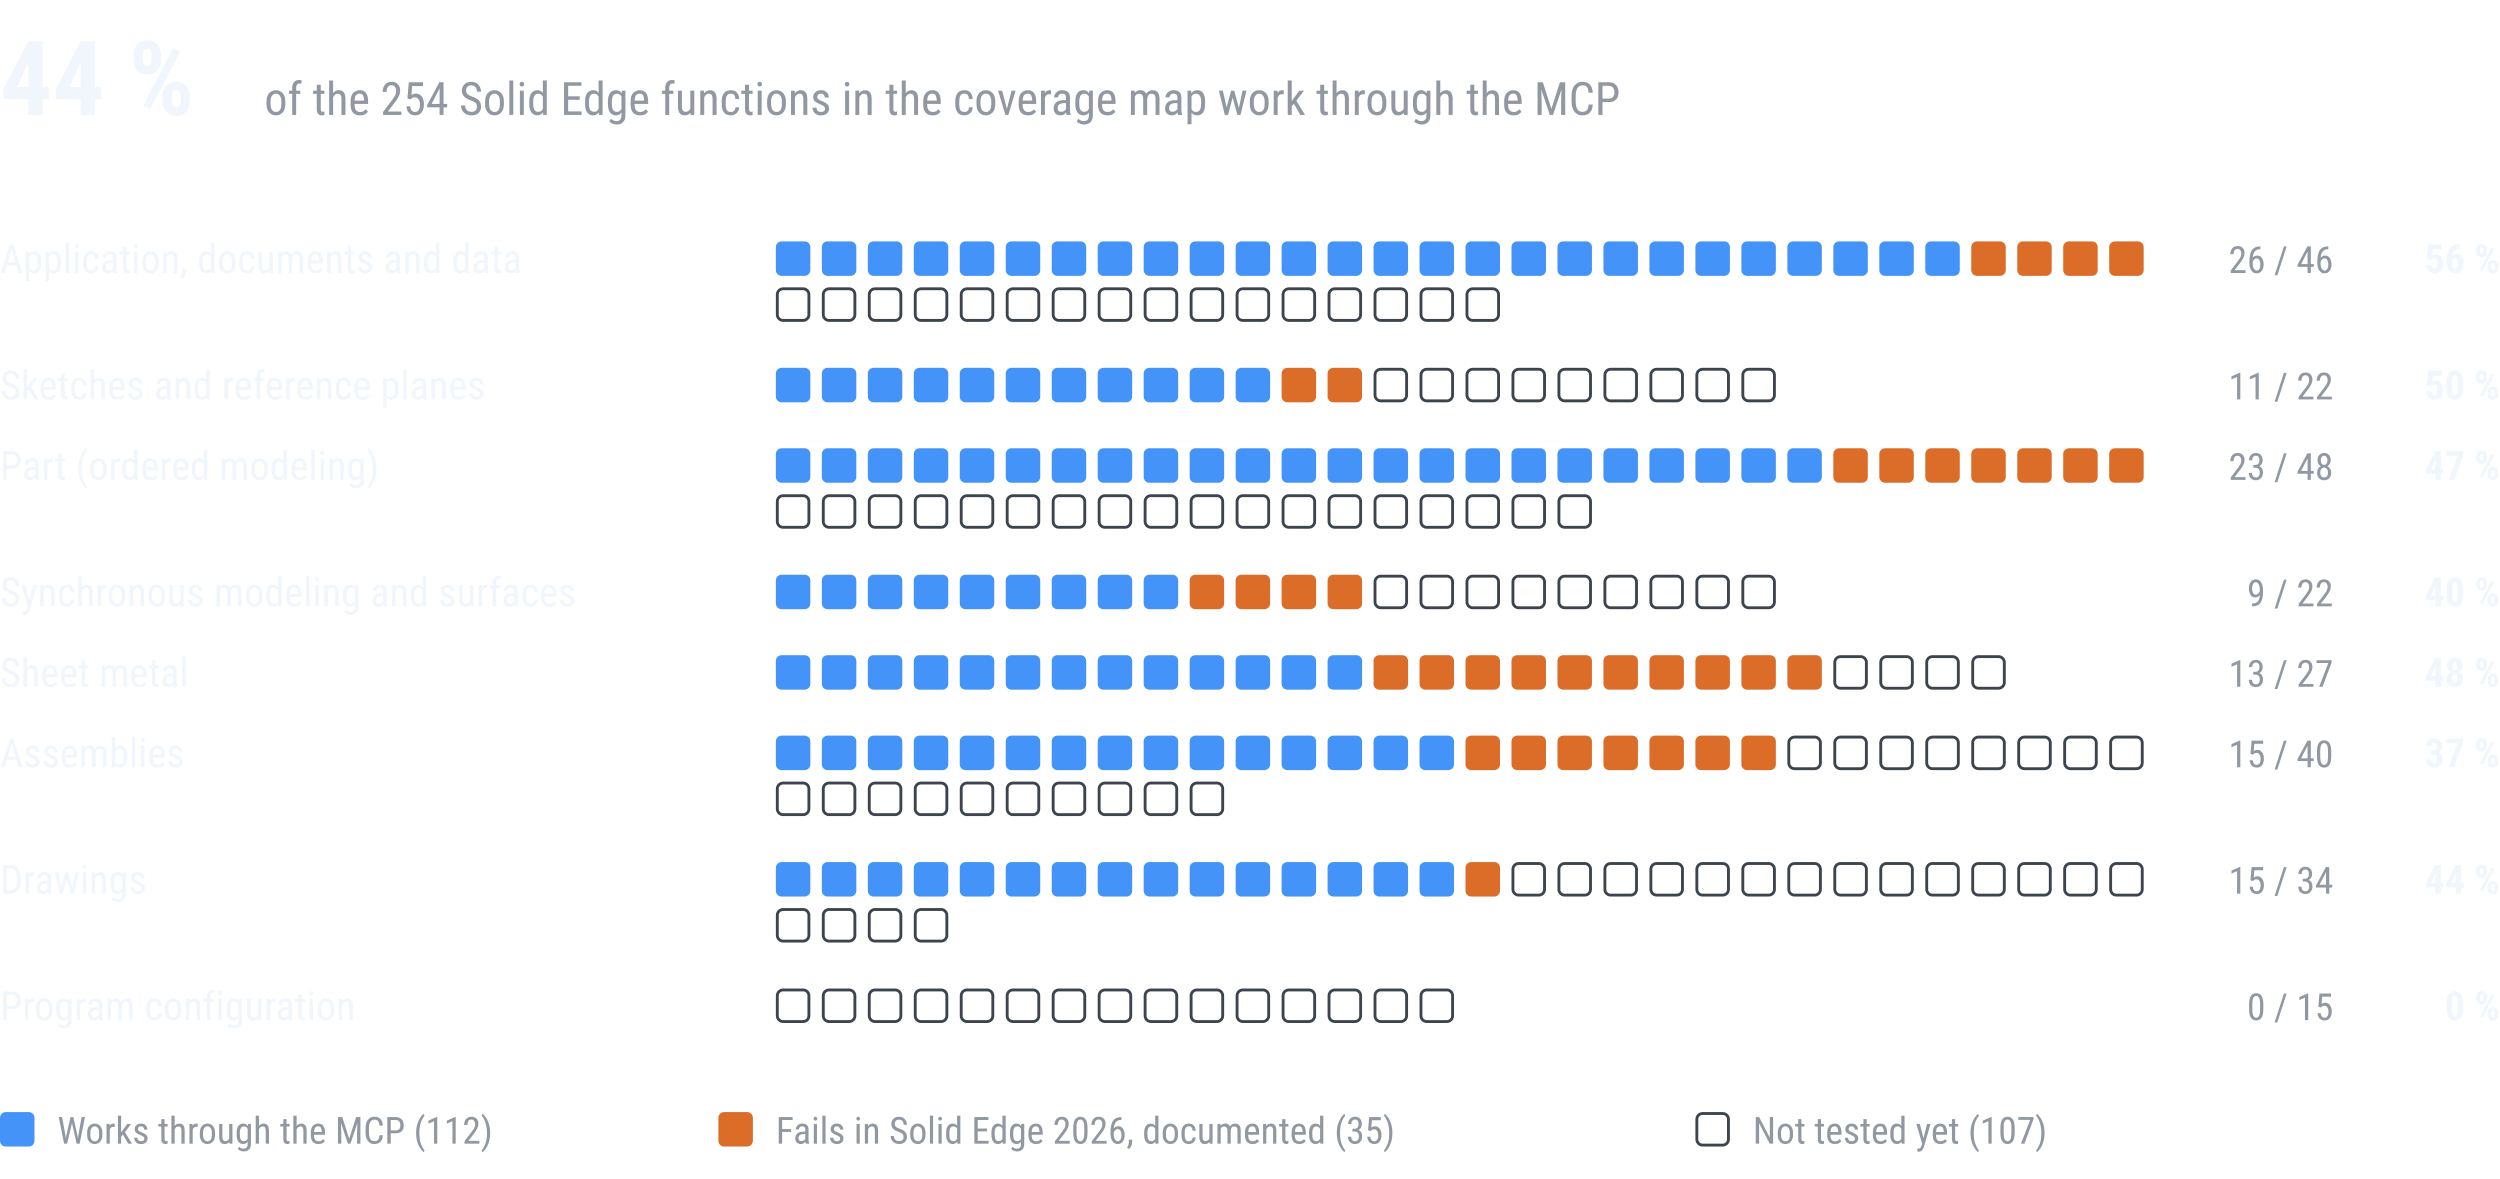
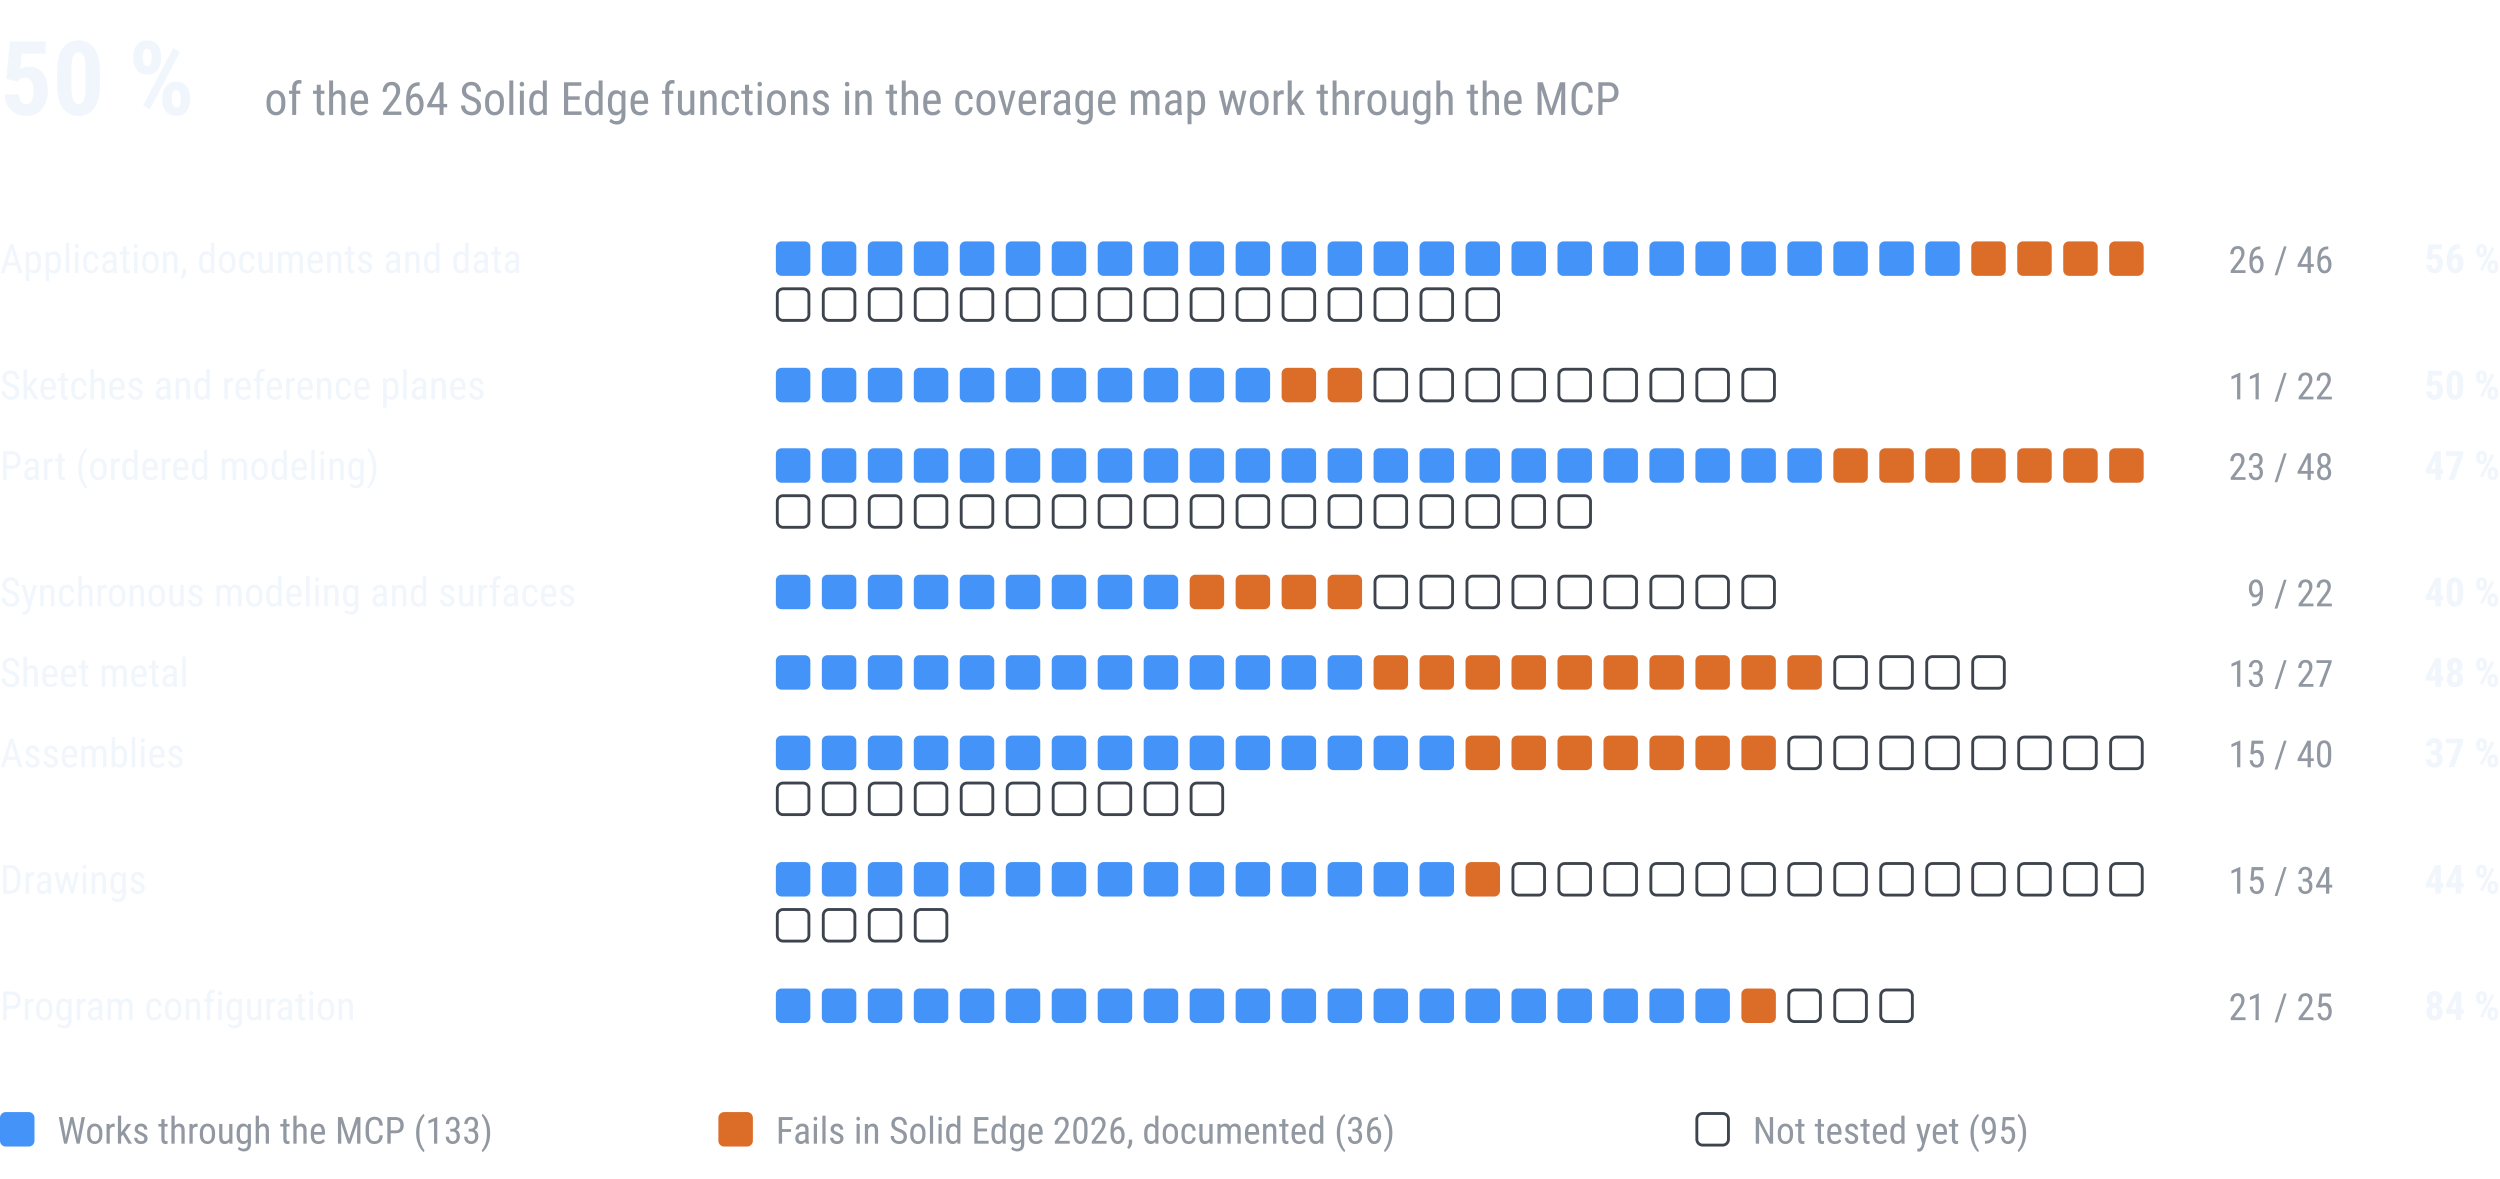
<svg xmlns="http://www.w3.org/2000/svg" width="870" height="410" viewBox="0 0 870 410" role="img" aria-labelledby="title desc">
  <g font-family="Bahnschrift, 'DIN Alternate', 'DIN 1451', D-DIN, Barlow, 'Roboto Condensed', 'Arial Narrow', sans-serif">
-     <text x="0" y="40" font-size="36" font-weight="600" fill="#f0f6fc">44 %</text>
-     <text x="92" y="40" font-size="16" fill="#9198a1">of the 254 Solid Edge functions in the coverage map work through the MCP</text>
+     <text x="0" y="40" font-size="36" font-weight="600" fill="#f0f6fc">50 %</text>
+     <text x="92" y="40" font-size="16" fill="#9198a1">of the 264 Solid Edge functions in the coverage map work through the MCP</text>
    <text x="0" y="95" font-size="14" fill="#f0f6fc">Application, documents and data</text>
    <rect x="270" y="84" width="12" height="12" rx="2" fill="#4493f8" />
    <rect x="286" y="84" width="12" height="12" rx="2" fill="#4493f8" />
    <rect x="302" y="84" width="12" height="12" rx="2" fill="#4493f8" />
    <rect x="318" y="84" width="12" height="12" rx="2" fill="#4493f8" />
    <rect x="334" y="84" width="12" height="12" rx="2" fill="#4493f8" />
    <rect x="350" y="84" width="12" height="12" rx="2" fill="#4493f8" />
    <rect x="366" y="84" width="12" height="12" rx="2" fill="#4493f8" />
    <rect x="382" y="84" width="12" height="12" rx="2" fill="#4493f8" />
    <rect x="398" y="84" width="12" height="12" rx="2" fill="#4493f8" />
    <rect x="414" y="84" width="12" height="12" rx="2" fill="#4493f8" />
    <rect x="430" y="84" width="12" height="12" rx="2" fill="#4493f8" />
    <rect x="446" y="84" width="12" height="12" rx="2" fill="#4493f8" />
    <rect x="462" y="84" width="12" height="12" rx="2" fill="#4493f8" />
    <rect x="478" y="84" width="12" height="12" rx="2" fill="#4493f8" />
    <rect x="494" y="84" width="12" height="12" rx="2" fill="#4493f8" />
    <rect x="510" y="84" width="12" height="12" rx="2" fill="#4493f8" />
    <rect x="526" y="84" width="12" height="12" rx="2" fill="#4493f8" />
    <rect x="542" y="84" width="12" height="12" rx="2" fill="#4493f8" />
    <rect x="558" y="84" width="12" height="12" rx="2" fill="#4493f8" />
    <rect x="574" y="84" width="12" height="12" rx="2" fill="#4493f8" />
    <rect x="590" y="84" width="12" height="12" rx="2" fill="#4493f8" />
    <rect x="606" y="84" width="12" height="12" rx="2" fill="#4493f8" />
    <rect x="622" y="84" width="12" height="12" rx="2" fill="#4493f8" />
    <rect x="638" y="84" width="12" height="12" rx="2" fill="#4493f8" />
    <rect x="654" y="84" width="12" height="12" rx="2" fill="#4493f8" />
    <rect x="670" y="84" width="12" height="12" rx="2" fill="#4493f8" />
    <rect x="686" y="84" width="12" height="12" rx="2" fill="#db6d28" />
    <rect x="702" y="84" width="12" height="12" rx="2" fill="#db6d28" />
    <rect x="718" y="84" width="12" height="12" rx="2" fill="#db6d28" />
    <rect x="734" y="84" width="12" height="12" rx="2" fill="#db6d28" />
    <rect x="270.5" y="100.5" width="11" height="11" rx="2" fill="none" stroke="#3d444d" />
    <rect x="286.5" y="100.5" width="11" height="11" rx="2" fill="none" stroke="#3d444d" />
    <rect x="302.5" y="100.5" width="11" height="11" rx="2" fill="none" stroke="#3d444d" />
    <rect x="318.5" y="100.5" width="11" height="11" rx="2" fill="none" stroke="#3d444d" />
    <rect x="334.5" y="100.5" width="11" height="11" rx="2" fill="none" stroke="#3d444d" />
    <rect x="350.5" y="100.5" width="11" height="11" rx="2" fill="none" stroke="#3d444d" />
    <rect x="366.5" y="100.5" width="11" height="11" rx="2" fill="none" stroke="#3d444d" />
    <rect x="382.5" y="100.5" width="11" height="11" rx="2" fill="none" stroke="#3d444d" />
    <rect x="398.5" y="100.5" width="11" height="11" rx="2" fill="none" stroke="#3d444d" />
    <rect x="414.5" y="100.5" width="11" height="11" rx="2" fill="none" stroke="#3d444d" />
    <rect x="430.5" y="100.5" width="11" height="11" rx="2" fill="none" stroke="#3d444d" />
    <rect x="446.5" y="100.5" width="11" height="11" rx="2" fill="none" stroke="#3d444d" />
    <rect x="462.5" y="100.5" width="11" height="11" rx="2" fill="none" stroke="#3d444d" />
    <rect x="478.5" y="100.5" width="11" height="11" rx="2" fill="none" stroke="#3d444d" />
    <rect x="494.5" y="100.5" width="11" height="11" rx="2" fill="none" stroke="#3d444d" />
    <rect x="510.5" y="100.5" width="11" height="11" rx="2" fill="none" stroke="#3d444d" />
    <text x="812" y="95" font-size="13" text-anchor="end" fill="#9198a1">26 / 46</text>
    <text x="870" y="95" font-size="14" font-weight="600" text-anchor="end" fill="#f0f6fc">56 %</text>
    <text x="0" y="139" font-size="14" fill="#f0f6fc">Sketches and reference planes</text>
    <rect x="270" y="128" width="12" height="12" rx="2" fill="#4493f8" />
    <rect x="286" y="128" width="12" height="12" rx="2" fill="#4493f8" />
    <rect x="302" y="128" width="12" height="12" rx="2" fill="#4493f8" />
    <rect x="318" y="128" width="12" height="12" rx="2" fill="#4493f8" />
    <rect x="334" y="128" width="12" height="12" rx="2" fill="#4493f8" />
    <rect x="350" y="128" width="12" height="12" rx="2" fill="#4493f8" />
    <rect x="366" y="128" width="12" height="12" rx="2" fill="#4493f8" />
    <rect x="382" y="128" width="12" height="12" rx="2" fill="#4493f8" />
    <rect x="398" y="128" width="12" height="12" rx="2" fill="#4493f8" />
    <rect x="414" y="128" width="12" height="12" rx="2" fill="#4493f8" />
    <rect x="430" y="128" width="12" height="12" rx="2" fill="#4493f8" />
    <rect x="446" y="128" width="12" height="12" rx="2" fill="#db6d28" />
    <rect x="462" y="128" width="12" height="12" rx="2" fill="#db6d28" />
    <rect x="478.5" y="128.5" width="11" height="11" rx="2" fill="none" stroke="#3d444d" />
    <rect x="494.5" y="128.5" width="11" height="11" rx="2" fill="none" stroke="#3d444d" />
    <rect x="510.5" y="128.5" width="11" height="11" rx="2" fill="none" stroke="#3d444d" />
    <rect x="526.5" y="128.5" width="11" height="11" rx="2" fill="none" stroke="#3d444d" />
    <rect x="542.5" y="128.5" width="11" height="11" rx="2" fill="none" stroke="#3d444d" />
    <rect x="558.5" y="128.5" width="11" height="11" rx="2" fill="none" stroke="#3d444d" />
    <rect x="574.5" y="128.5" width="11" height="11" rx="2" fill="none" stroke="#3d444d" />
    <rect x="590.5" y="128.5" width="11" height="11" rx="2" fill="none" stroke="#3d444d" />
    <rect x="606.5" y="128.5" width="11" height="11" rx="2" fill="none" stroke="#3d444d" />
    <text x="812" y="139" font-size="13" text-anchor="end" fill="#9198a1">11 / 22</text>
    <text x="870" y="139" font-size="14" font-weight="600" text-anchor="end" fill="#f0f6fc">50 %</text>
    <text x="0" y="167" font-size="14" fill="#f0f6fc">Part (ordered modeling)</text>
    <rect x="270" y="156" width="12" height="12" rx="2" fill="#4493f8" />
    <rect x="286" y="156" width="12" height="12" rx="2" fill="#4493f8" />
    <rect x="302" y="156" width="12" height="12" rx="2" fill="#4493f8" />
    <rect x="318" y="156" width="12" height="12" rx="2" fill="#4493f8" />
    <rect x="334" y="156" width="12" height="12" rx="2" fill="#4493f8" />
    <rect x="350" y="156" width="12" height="12" rx="2" fill="#4493f8" />
    <rect x="366" y="156" width="12" height="12" rx="2" fill="#4493f8" />
    <rect x="382" y="156" width="12" height="12" rx="2" fill="#4493f8" />
    <rect x="398" y="156" width="12" height="12" rx="2" fill="#4493f8" />
    <rect x="414" y="156" width="12" height="12" rx="2" fill="#4493f8" />
    <rect x="430" y="156" width="12" height="12" rx="2" fill="#4493f8" />
    <rect x="446" y="156" width="12" height="12" rx="2" fill="#4493f8" />
    <rect x="462" y="156" width="12" height="12" rx="2" fill="#4493f8" />
    <rect x="478" y="156" width="12" height="12" rx="2" fill="#4493f8" />
    <rect x="494" y="156" width="12" height="12" rx="2" fill="#4493f8" />
    <rect x="510" y="156" width="12" height="12" rx="2" fill="#4493f8" />
    <rect x="526" y="156" width="12" height="12" rx="2" fill="#4493f8" />
    <rect x="542" y="156" width="12" height="12" rx="2" fill="#4493f8" />
    <rect x="558" y="156" width="12" height="12" rx="2" fill="#4493f8" />
    <rect x="574" y="156" width="12" height="12" rx="2" fill="#4493f8" />
    <rect x="590" y="156" width="12" height="12" rx="2" fill="#4493f8" />
    <rect x="606" y="156" width="12" height="12" rx="2" fill="#4493f8" />
    <rect x="622" y="156" width="12" height="12" rx="2" fill="#4493f8" />
    <rect x="638" y="156" width="12" height="12" rx="2" fill="#db6d28" />
    <rect x="654" y="156" width="12" height="12" rx="2" fill="#db6d28" />
    <rect x="670" y="156" width="12" height="12" rx="2" fill="#db6d28" />
    <rect x="686" y="156" width="12" height="12" rx="2" fill="#db6d28" />
    <rect x="702" y="156" width="12" height="12" rx="2" fill="#db6d28" />
    <rect x="718" y="156" width="12" height="12" rx="2" fill="#db6d28" />
    <rect x="734" y="156" width="12" height="12" rx="2" fill="#db6d28" />
    <rect x="270.5" y="172.5" width="11" height="11" rx="2" fill="none" stroke="#3d444d" />
    <rect x="286.5" y="172.5" width="11" height="11" rx="2" fill="none" stroke="#3d444d" />
    <rect x="302.5" y="172.5" width="11" height="11" rx="2" fill="none" stroke="#3d444d" />
    <rect x="318.5" y="172.5" width="11" height="11" rx="2" fill="none" stroke="#3d444d" />
    <rect x="334.5" y="172.5" width="11" height="11" rx="2" fill="none" stroke="#3d444d" />
    <rect x="350.5" y="172.5" width="11" height="11" rx="2" fill="none" stroke="#3d444d" />
    <rect x="366.5" y="172.5" width="11" height="11" rx="2" fill="none" stroke="#3d444d" />
    <rect x="382.5" y="172.5" width="11" height="11" rx="2" fill="none" stroke="#3d444d" />
    <rect x="398.5" y="172.5" width="11" height="11" rx="2" fill="none" stroke="#3d444d" />
    <rect x="414.5" y="172.5" width="11" height="11" rx="2" fill="none" stroke="#3d444d" />
    <rect x="430.5" y="172.5" width="11" height="11" rx="2" fill="none" stroke="#3d444d" />
    <rect x="446.5" y="172.5" width="11" height="11" rx="2" fill="none" stroke="#3d444d" />
    <rect x="462.5" y="172.5" width="11" height="11" rx="2" fill="none" stroke="#3d444d" />
    <rect x="478.5" y="172.5" width="11" height="11" rx="2" fill="none" stroke="#3d444d" />
    <rect x="494.5" y="172.5" width="11" height="11" rx="2" fill="none" stroke="#3d444d" />
    <rect x="510.5" y="172.5" width="11" height="11" rx="2" fill="none" stroke="#3d444d" />
    <rect x="526.5" y="172.5" width="11" height="11" rx="2" fill="none" stroke="#3d444d" />
    <rect x="542.5" y="172.5" width="11" height="11" rx="2" fill="none" stroke="#3d444d" />
    <text x="812" y="167" font-size="13" text-anchor="end" fill="#9198a1">23 / 48</text>
    <text x="870" y="167" font-size="14" font-weight="600" text-anchor="end" fill="#f0f6fc">47 %</text>
    <text x="0" y="211" font-size="14" fill="#f0f6fc">Synchronous modeling and surfaces</text>
    <rect x="270" y="200" width="12" height="12" rx="2" fill="#4493f8" />
    <rect x="286" y="200" width="12" height="12" rx="2" fill="#4493f8" />
    <rect x="302" y="200" width="12" height="12" rx="2" fill="#4493f8" />
    <rect x="318" y="200" width="12" height="12" rx="2" fill="#4493f8" />
    <rect x="334" y="200" width="12" height="12" rx="2" fill="#4493f8" />
    <rect x="350" y="200" width="12" height="12" rx="2" fill="#4493f8" />
    <rect x="366" y="200" width="12" height="12" rx="2" fill="#4493f8" />
    <rect x="382" y="200" width="12" height="12" rx="2" fill="#4493f8" />
    <rect x="398" y="200" width="12" height="12" rx="2" fill="#4493f8" />
    <rect x="414" y="200" width="12" height="12" rx="2" fill="#db6d28" />
    <rect x="430" y="200" width="12" height="12" rx="2" fill="#db6d28" />
    <rect x="446" y="200" width="12" height="12" rx="2" fill="#db6d28" />
    <rect x="462" y="200" width="12" height="12" rx="2" fill="#db6d28" />
    <rect x="478.5" y="200.5" width="11" height="11" rx="2" fill="none" stroke="#3d444d" />
    <rect x="494.5" y="200.5" width="11" height="11" rx="2" fill="none" stroke="#3d444d" />
    <rect x="510.5" y="200.5" width="11" height="11" rx="2" fill="none" stroke="#3d444d" />
    <rect x="526.5" y="200.5" width="11" height="11" rx="2" fill="none" stroke="#3d444d" />
    <rect x="542.5" y="200.5" width="11" height="11" rx="2" fill="none" stroke="#3d444d" />
    <rect x="558.5" y="200.5" width="11" height="11" rx="2" fill="none" stroke="#3d444d" />
    <rect x="574.5" y="200.5" width="11" height="11" rx="2" fill="none" stroke="#3d444d" />
    <rect x="590.5" y="200.5" width="11" height="11" rx="2" fill="none" stroke="#3d444d" />
    <rect x="606.5" y="200.5" width="11" height="11" rx="2" fill="none" stroke="#3d444d" />
    <text x="812" y="211" font-size="13" text-anchor="end" fill="#9198a1">9 / 22</text>
    <text x="870" y="211" font-size="14" font-weight="600" text-anchor="end" fill="#f0f6fc">40 %</text>
    <text x="0" y="239" font-size="14" fill="#f0f6fc">Sheet metal</text>
    <rect x="270" y="228" width="12" height="12" rx="2" fill="#4493f8" />
    <rect x="286" y="228" width="12" height="12" rx="2" fill="#4493f8" />
    <rect x="302" y="228" width="12" height="12" rx="2" fill="#4493f8" />
    <rect x="318" y="228" width="12" height="12" rx="2" fill="#4493f8" />
    <rect x="334" y="228" width="12" height="12" rx="2" fill="#4493f8" />
    <rect x="350" y="228" width="12" height="12" rx="2" fill="#4493f8" />
    <rect x="366" y="228" width="12" height="12" rx="2" fill="#4493f8" />
    <rect x="382" y="228" width="12" height="12" rx="2" fill="#4493f8" />
    <rect x="398" y="228" width="12" height="12" rx="2" fill="#4493f8" />
    <rect x="414" y="228" width="12" height="12" rx="2" fill="#4493f8" />
    <rect x="430" y="228" width="12" height="12" rx="2" fill="#4493f8" />
    <rect x="446" y="228" width="12" height="12" rx="2" fill="#4493f8" />
    <rect x="462" y="228" width="12" height="12" rx="2" fill="#4493f8" />
    <rect x="478" y="228" width="12" height="12" rx="2" fill="#db6d28" />
    <rect x="494" y="228" width="12" height="12" rx="2" fill="#db6d28" />
    <rect x="510" y="228" width="12" height="12" rx="2" fill="#db6d28" />
    <rect x="526" y="228" width="12" height="12" rx="2" fill="#db6d28" />
    <rect x="542" y="228" width="12" height="12" rx="2" fill="#db6d28" />
    <rect x="558" y="228" width="12" height="12" rx="2" fill="#db6d28" />
    <rect x="574" y="228" width="12" height="12" rx="2" fill="#db6d28" />
    <rect x="590" y="228" width="12" height="12" rx="2" fill="#db6d28" />
    <rect x="606" y="228" width="12" height="12" rx="2" fill="#db6d28" />
    <rect x="622" y="228" width="12" height="12" rx="2" fill="#db6d28" />
    <rect x="638.5" y="228.5" width="11" height="11" rx="2" fill="none" stroke="#3d444d" />
    <rect x="654.5" y="228.5" width="11" height="11" rx="2" fill="none" stroke="#3d444d" />
    <rect x="670.5" y="228.5" width="11" height="11" rx="2" fill="none" stroke="#3d444d" />
    <rect x="686.5" y="228.5" width="11" height="11" rx="2" fill="none" stroke="#3d444d" />
    <text x="812" y="239" font-size="13" text-anchor="end" fill="#9198a1">13 / 27</text>
    <text x="870" y="239" font-size="14" font-weight="600" text-anchor="end" fill="#f0f6fc">48 %</text>
    <text x="0" y="267" font-size="14" fill="#f0f6fc">Assemblies</text>
    <rect x="270" y="256" width="12" height="12" rx="2" fill="#4493f8" />
    <rect x="286" y="256" width="12" height="12" rx="2" fill="#4493f8" />
    <rect x="302" y="256" width="12" height="12" rx="2" fill="#4493f8" />
    <rect x="318" y="256" width="12" height="12" rx="2" fill="#4493f8" />
    <rect x="334" y="256" width="12" height="12" rx="2" fill="#4493f8" />
    <rect x="350" y="256" width="12" height="12" rx="2" fill="#4493f8" />
    <rect x="366" y="256" width="12" height="12" rx="2" fill="#4493f8" />
    <rect x="382" y="256" width="12" height="12" rx="2" fill="#4493f8" />
    <rect x="398" y="256" width="12" height="12" rx="2" fill="#4493f8" />
    <rect x="414" y="256" width="12" height="12" rx="2" fill="#4493f8" />
    <rect x="430" y="256" width="12" height="12" rx="2" fill="#4493f8" />
    <rect x="446" y="256" width="12" height="12" rx="2" fill="#4493f8" />
    <rect x="462" y="256" width="12" height="12" rx="2" fill="#4493f8" />
    <rect x="478" y="256" width="12" height="12" rx="2" fill="#4493f8" />
    <rect x="494" y="256" width="12" height="12" rx="2" fill="#4493f8" />
    <rect x="510" y="256" width="12" height="12" rx="2" fill="#db6d28" />
    <rect x="526" y="256" width="12" height="12" rx="2" fill="#db6d28" />
    <rect x="542" y="256" width="12" height="12" rx="2" fill="#db6d28" />
    <rect x="558" y="256" width="12" height="12" rx="2" fill="#db6d28" />
    <rect x="574" y="256" width="12" height="12" rx="2" fill="#db6d28" />
    <rect x="590" y="256" width="12" height="12" rx="2" fill="#db6d28" />
    <rect x="606" y="256" width="12" height="12" rx="2" fill="#db6d28" />
    <rect x="622.5" y="256.5" width="11" height="11" rx="2" fill="none" stroke="#3d444d" />
    <rect x="638.5" y="256.5" width="11" height="11" rx="2" fill="none" stroke="#3d444d" />
    <rect x="654.5" y="256.5" width="11" height="11" rx="2" fill="none" stroke="#3d444d" />
    <rect x="670.5" y="256.5" width="11" height="11" rx="2" fill="none" stroke="#3d444d" />
    <rect x="686.5" y="256.5" width="11" height="11" rx="2" fill="none" stroke="#3d444d" />
    <rect x="702.5" y="256.5" width="11" height="11" rx="2" fill="none" stroke="#3d444d" />
    <rect x="718.5" y="256.5" width="11" height="11" rx="2" fill="none" stroke="#3d444d" />
    <rect x="734.5" y="256.5" width="11" height="11" rx="2" fill="none" stroke="#3d444d" />
    <rect x="270.5" y="272.5" width="11" height="11" rx="2" fill="none" stroke="#3d444d" />
    <rect x="286.5" y="272.5" width="11" height="11" rx="2" fill="none" stroke="#3d444d" />
    <rect x="302.5" y="272.5" width="11" height="11" rx="2" fill="none" stroke="#3d444d" />
    <rect x="318.5" y="272.5" width="11" height="11" rx="2" fill="none" stroke="#3d444d" />
    <rect x="334.5" y="272.5" width="11" height="11" rx="2" fill="none" stroke="#3d444d" />
    <rect x="350.5" y="272.5" width="11" height="11" rx="2" fill="none" stroke="#3d444d" />
    <rect x="366.5" y="272.5" width="11" height="11" rx="2" fill="none" stroke="#3d444d" />
    <rect x="382.5" y="272.5" width="11" height="11" rx="2" fill="none" stroke="#3d444d" />
    <rect x="398.5" y="272.5" width="11" height="11" rx="2" fill="none" stroke="#3d444d" />
    <rect x="414.5" y="272.5" width="11" height="11" rx="2" fill="none" stroke="#3d444d" />
    <text x="812" y="267" font-size="13" text-anchor="end" fill="#9198a1">15 / 40</text>
    <text x="870" y="267" font-size="14" font-weight="600" text-anchor="end" fill="#f0f6fc">37 %</text>
    <text x="0" y="311" font-size="14" fill="#f0f6fc">Drawings</text>
    <rect x="270" y="300" width="12" height="12" rx="2" fill="#4493f8" />
    <rect x="286" y="300" width="12" height="12" rx="2" fill="#4493f8" />
    <rect x="302" y="300" width="12" height="12" rx="2" fill="#4493f8" />
    <rect x="318" y="300" width="12" height="12" rx="2" fill="#4493f8" />
    <rect x="334" y="300" width="12" height="12" rx="2" fill="#4493f8" />
    <rect x="350" y="300" width="12" height="12" rx="2" fill="#4493f8" />
    <rect x="366" y="300" width="12" height="12" rx="2" fill="#4493f8" />
    <rect x="382" y="300" width="12" height="12" rx="2" fill="#4493f8" />
    <rect x="398" y="300" width="12" height="12" rx="2" fill="#4493f8" />
    <rect x="414" y="300" width="12" height="12" rx="2" fill="#4493f8" />
    <rect x="430" y="300" width="12" height="12" rx="2" fill="#4493f8" />
    <rect x="446" y="300" width="12" height="12" rx="2" fill="#4493f8" />
    <rect x="462" y="300" width="12" height="12" rx="2" fill="#4493f8" />
    <rect x="478" y="300" width="12" height="12" rx="2" fill="#4493f8" />
    <rect x="494" y="300" width="12" height="12" rx="2" fill="#4493f8" />
    <rect x="510" y="300" width="12" height="12" rx="2" fill="#db6d28" />
    <rect x="526.5" y="300.5" width="11" height="11" rx="2" fill="none" stroke="#3d444d" />
    <rect x="542.5" y="300.5" width="11" height="11" rx="2" fill="none" stroke="#3d444d" />
    <rect x="558.5" y="300.5" width="11" height="11" rx="2" fill="none" stroke="#3d444d" />
    <rect x="574.5" y="300.5" width="11" height="11" rx="2" fill="none" stroke="#3d444d" />
    <rect x="590.5" y="300.5" width="11" height="11" rx="2" fill="none" stroke="#3d444d" />
    <rect x="606.5" y="300.5" width="11" height="11" rx="2" fill="none" stroke="#3d444d" />
    <rect x="622.5" y="300.5" width="11" height="11" rx="2" fill="none" stroke="#3d444d" />
    <rect x="638.5" y="300.5" width="11" height="11" rx="2" fill="none" stroke="#3d444d" />
    <rect x="654.5" y="300.5" width="11" height="11" rx="2" fill="none" stroke="#3d444d" />
    <rect x="670.5" y="300.5" width="11" height="11" rx="2" fill="none" stroke="#3d444d" />
    <rect x="686.5" y="300.5" width="11" height="11" rx="2" fill="none" stroke="#3d444d" />
    <rect x="702.5" y="300.5" width="11" height="11" rx="2" fill="none" stroke="#3d444d" />
    <rect x="718.5" y="300.5" width="11" height="11" rx="2" fill="none" stroke="#3d444d" />
    <rect x="734.5" y="300.5" width="11" height="11" rx="2" fill="none" stroke="#3d444d" />
    <rect x="270.5" y="316.5" width="11" height="11" rx="2" fill="none" stroke="#3d444d" />
    <rect x="286.5" y="316.5" width="11" height="11" rx="2" fill="none" stroke="#3d444d" />
    <rect x="302.5" y="316.5" width="11" height="11" rx="2" fill="none" stroke="#3d444d" />
    <rect x="318.5" y="316.5" width="11" height="11" rx="2" fill="none" stroke="#3d444d" />
    <text x="812" y="311" font-size="13" text-anchor="end" fill="#9198a1">15 / 34</text>
    <text x="870" y="311" font-size="14" font-weight="600" text-anchor="end" fill="#f0f6fc">44 %</text>
    <text x="0" y="355" font-size="14" fill="#f0f6fc">Program configuration</text>
-     <rect x="270.5" y="344.5" width="11" height="11" rx="2" fill="none" stroke="#3d444d" />
-     <rect x="286.5" y="344.5" width="11" height="11" rx="2" fill="none" stroke="#3d444d" />
-     <rect x="302.5" y="344.5" width="11" height="11" rx="2" fill="none" stroke="#3d444d" />
-     <rect x="318.5" y="344.5" width="11" height="11" rx="2" fill="none" stroke="#3d444d" />
-     <rect x="334.5" y="344.5" width="11" height="11" rx="2" fill="none" stroke="#3d444d" />
-     <rect x="350.5" y="344.5" width="11" height="11" rx="2" fill="none" stroke="#3d444d" />
-     <rect x="366.5" y="344.5" width="11" height="11" rx="2" fill="none" stroke="#3d444d" />
-     <rect x="382.5" y="344.5" width="11" height="11" rx="2" fill="none" stroke="#3d444d" />
-     <rect x="398.5" y="344.5" width="11" height="11" rx="2" fill="none" stroke="#3d444d" />
-     <rect x="414.5" y="344.5" width="11" height="11" rx="2" fill="none" stroke="#3d444d" />
-     <rect x="430.5" y="344.5" width="11" height="11" rx="2" fill="none" stroke="#3d444d" />
-     <rect x="446.5" y="344.5" width="11" height="11" rx="2" fill="none" stroke="#3d444d" />
-     <rect x="462.5" y="344.5" width="11" height="11" rx="2" fill="none" stroke="#3d444d" />
-     <rect x="478.5" y="344.5" width="11" height="11" rx="2" fill="none" stroke="#3d444d" />
-     <rect x="494.5" y="344.5" width="11" height="11" rx="2" fill="none" stroke="#3d444d" />
-     <text x="812" y="355" font-size="13" text-anchor="end" fill="#9198a1">0 / 15</text>
-     <text x="870" y="355" font-size="14" font-weight="600" text-anchor="end" fill="#f0f6fc">0 %</text>
+     <rect x="270" y="344" width="12" height="12" rx="2" fill="#4493f8" />
+     <rect x="286" y="344" width="12" height="12" rx="2" fill="#4493f8" />
+     <rect x="302" y="344" width="12" height="12" rx="2" fill="#4493f8" />
+     <rect x="318" y="344" width="12" height="12" rx="2" fill="#4493f8" />
+     <rect x="334" y="344" width="12" height="12" rx="2" fill="#4493f8" />
+     <rect x="350" y="344" width="12" height="12" rx="2" fill="#4493f8" />
+     <rect x="366" y="344" width="12" height="12" rx="2" fill="#4493f8" />
+     <rect x="382" y="344" width="12" height="12" rx="2" fill="#4493f8" />
+     <rect x="398" y="344" width="12" height="12" rx="2" fill="#4493f8" />
+     <rect x="414" y="344" width="12" height="12" rx="2" fill="#4493f8" />
+     <rect x="430" y="344" width="12" height="12" rx="2" fill="#4493f8" />
+     <rect x="446" y="344" width="12" height="12" rx="2" fill="#4493f8" />
+     <rect x="462" y="344" width="12" height="12" rx="2" fill="#4493f8" />
+     <rect x="478" y="344" width="12" height="12" rx="2" fill="#4493f8" />
+     <rect x="494" y="344" width="12" height="12" rx="2" fill="#4493f8" />
+     <rect x="510" y="344" width="12" height="12" rx="2" fill="#4493f8" />
+     <rect x="526" y="344" width="12" height="12" rx="2" fill="#4493f8" />
+     <rect x="542" y="344" width="12" height="12" rx="2" fill="#4493f8" />
+     <rect x="558" y="344" width="12" height="12" rx="2" fill="#4493f8" />
+     <rect x="574" y="344" width="12" height="12" rx="2" fill="#4493f8" />
+     <rect x="590" y="344" width="12" height="12" rx="2" fill="#4493f8" />
+     <rect x="606" y="344" width="12" height="12" rx="2" fill="#db6d28" />
+     <rect x="622.5" y="344.5" width="11" height="11" rx="2" fill="none" stroke="#3d444d" />
+     <rect x="638.5" y="344.5" width="11" height="11" rx="2" fill="none" stroke="#3d444d" />
+     <rect x="654.5" y="344.5" width="11" height="11" rx="2" fill="none" stroke="#3d444d" />
+     <text x="812" y="355" font-size="13" text-anchor="end" fill="#9198a1">21 / 25</text>
+     <text x="870" y="355" font-size="14" font-weight="600" text-anchor="end" fill="#f0f6fc">84 %</text>
    <rect x="0" y="387" width="12" height="12" rx="2" fill="#4493f8" />
-     <text x="20" y="398" font-size="13" fill="#9198a1">Works through the MCP (112)</text>
+     <text x="20" y="398" font-size="13" fill="#9198a1">Works through the MCP (133)</text>
    <rect x="250" y="387" width="12" height="12" rx="2" fill="#db6d28" />
-     <text x="270" y="398" font-size="13" fill="#9198a1">Fails in Solid Edge 2026, documented (35)</text>
+     <text x="270" y="398" font-size="13" fill="#9198a1">Fails in Solid Edge 2026, documented (36)</text>
    <rect x="590.5" y="387.5" width="11" height="11" rx="2" fill="none" stroke="#3d444d" />
-     <text x="610" y="398" font-size="13" fill="#9198a1">Not tested yet (107)</text>
+     <text x="610" y="398" font-size="13" fill="#9198a1">Not tested yet (95)</text>
  </g>
</svg>
